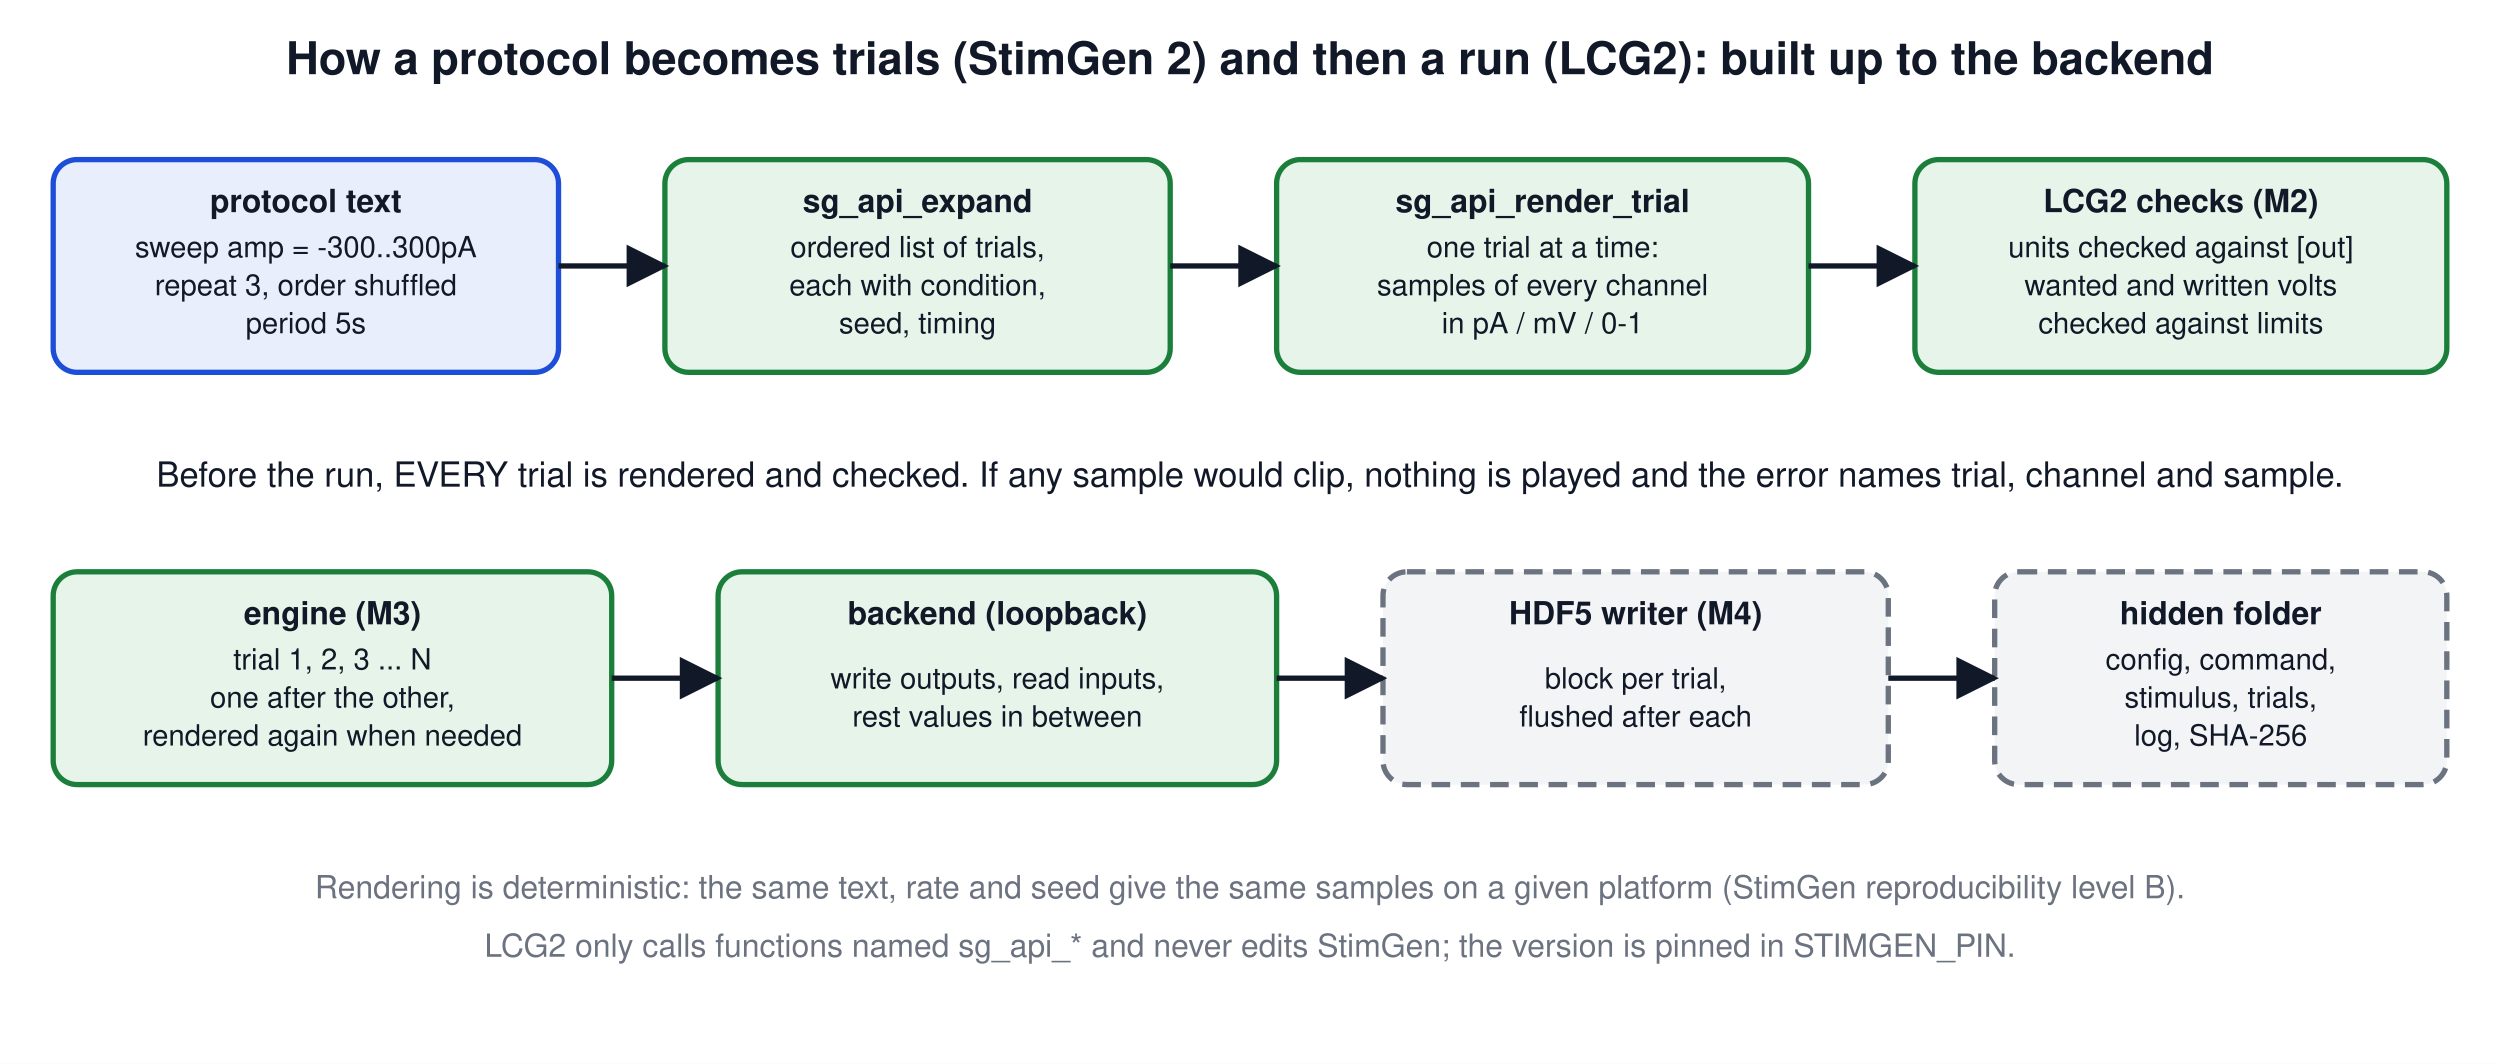
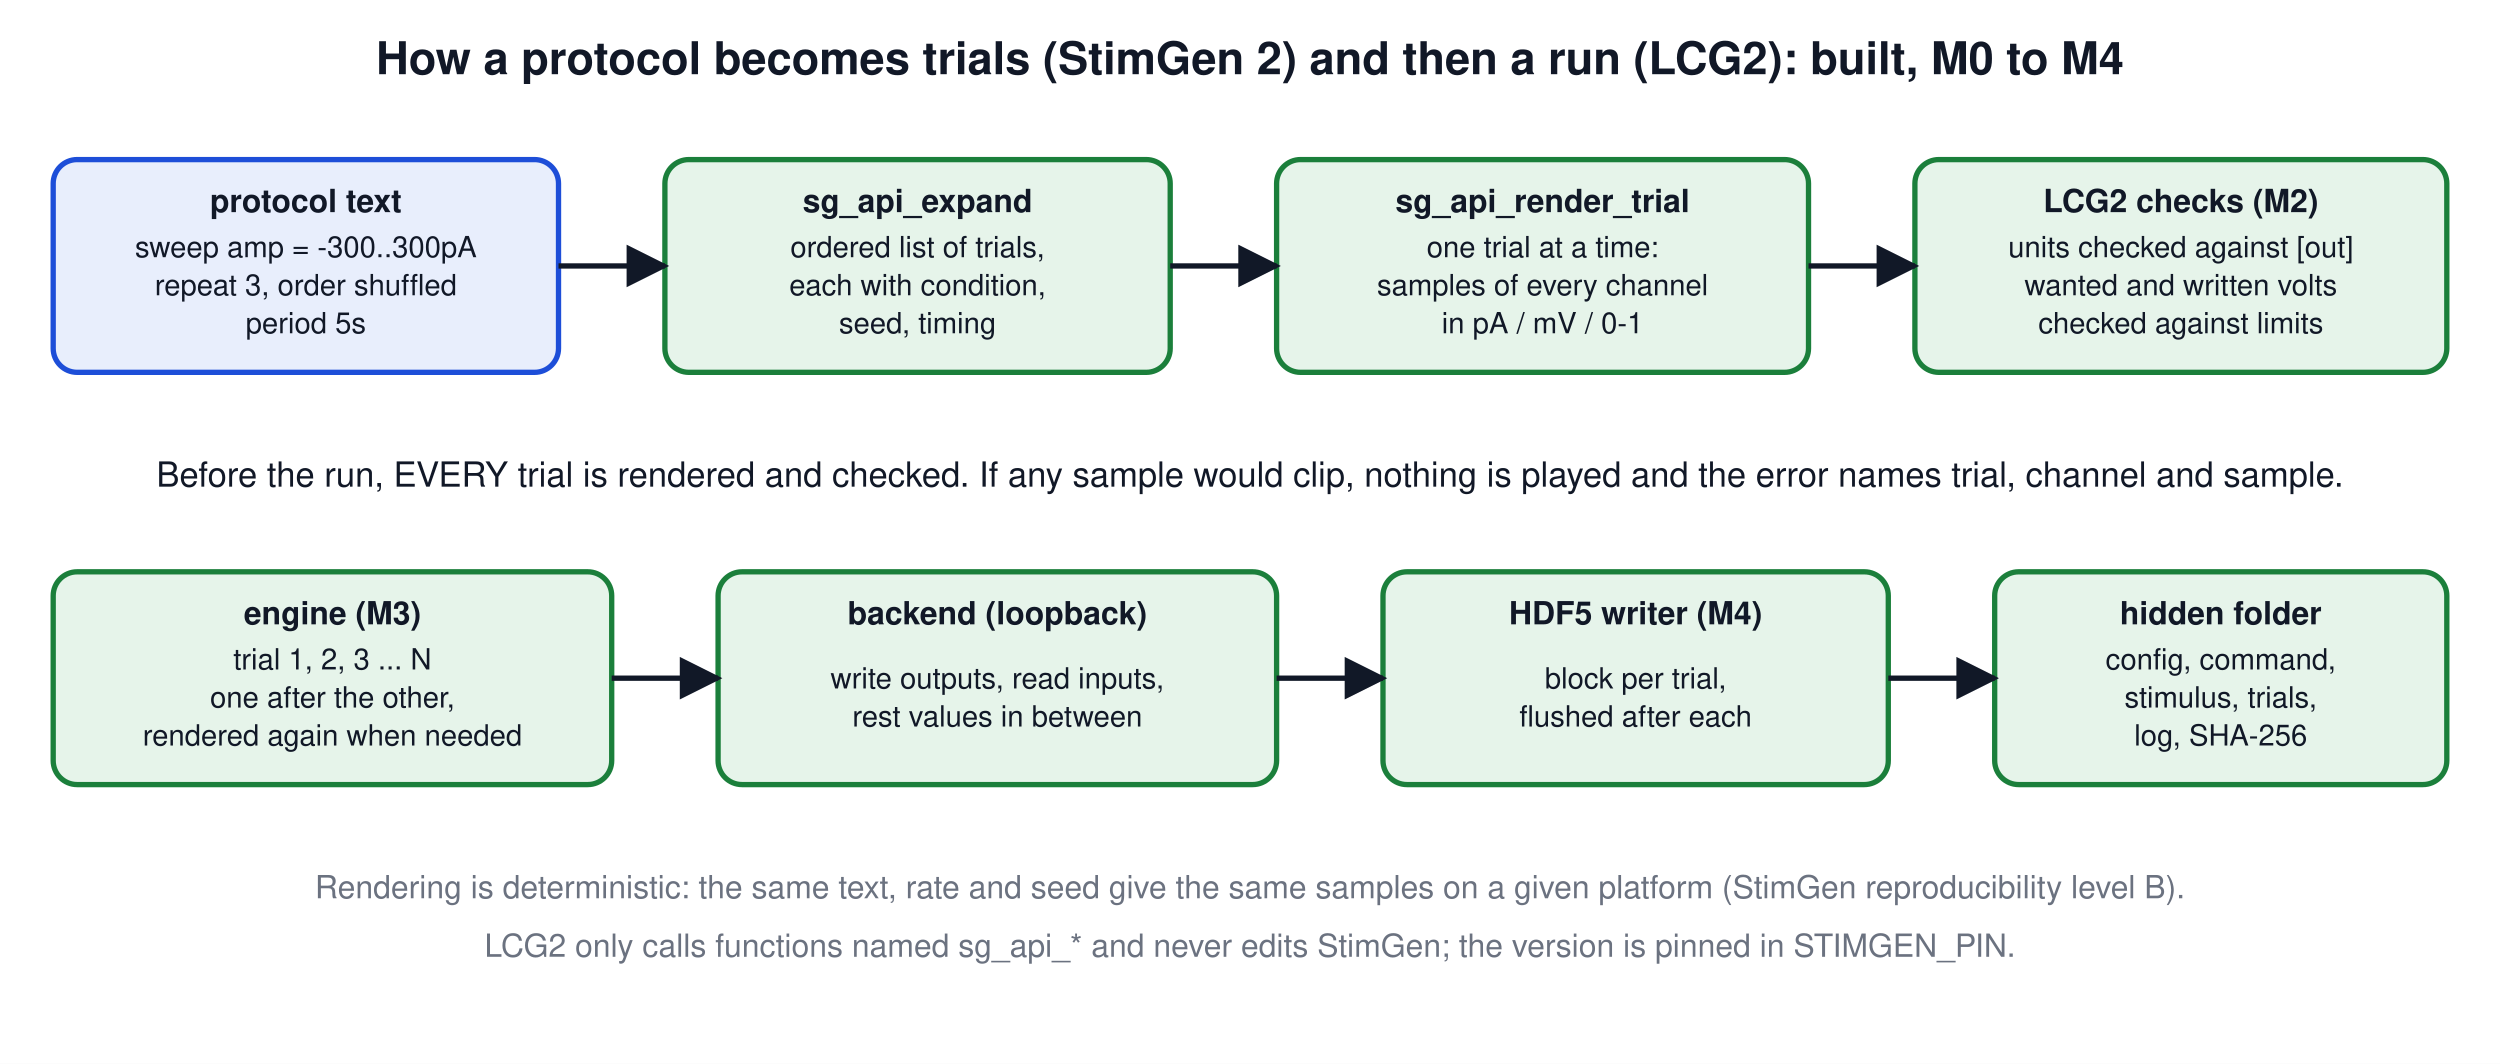
<svg xmlns="http://www.w3.org/2000/svg" viewBox="0 0 940 400" width="940" height="400" font-family="Helvetica, Arial, sans-serif" role="img" aria-labelledby="t d">
  <defs>
    <marker id="ah" viewBox="0 0 10 10" refX="9" refY="5" markerWidth="8" markerHeight="8" orient="auto-start-reverse">
      <path d="M0,0 L10,5 L0,10 z" fill="#111827" />
    </marker>
  </defs>
  <rect width="100%" height="100%" fill="#ffffff" />
-   <text x="470" y="24" font-size="17" text-anchor="middle" font-weight="bold" fill="#111827" dominant-baseline="central">How a protocol becomes trials (StimGen 2) and then a run (LCG2): built up to the backend</text>
+   <text x="470" y="24" font-size="17" text-anchor="middle" font-weight="bold" fill="#111827" dominant-baseline="central">How a protocol becomes trials (StimGen 2) and then a run (LCG2): built, M0 to M4</text>
  <rect x="20" y="60" width="190" height="80" rx="9" fill="#e8eefc" stroke="#1d4ed8" stroke-width="2" />
  <text x="115" y="77" font-size="12" text-anchor="middle" font-weight="bold" fill="#111827" dominant-baseline="central">protocol text</text>
  <text x="115" y="94.2" font-size="11" text-anchor="middle" font-weight="normal" fill="#111827" dominant-baseline="central">sweep amp = -300..300pA</text>
  <text x="115" y="108.5" font-size="11" text-anchor="middle" font-weight="normal" fill="#111827" dominant-baseline="central">repeat 3, order shuffled</text>
  <text x="115" y="122.8" font-size="11" text-anchor="middle" font-weight="normal" fill="#111827" dominant-baseline="central">period 5s</text>
  <rect x="250" y="60" width="190" height="80" rx="9" fill="#e6f4ea" stroke="#1b7f3b" stroke-width="2" />
  <text x="345" y="77" font-size="12" text-anchor="middle" font-weight="bold" fill="#111827" dominant-baseline="central">sg_api_expand</text>
  <text x="345" y="94.2" font-size="11" text-anchor="middle" font-weight="normal" fill="#111827" dominant-baseline="central">ordered list of trials,</text>
  <text x="345" y="108.5" font-size="11" text-anchor="middle" font-weight="normal" fill="#111827" dominant-baseline="central">each with condition,</text>
  <text x="345" y="122.8" font-size="11" text-anchor="middle" font-weight="normal" fill="#111827" dominant-baseline="central">seed, timing</text>
  <rect x="480" y="60" width="200" height="80" rx="9" fill="#e6f4ea" stroke="#1b7f3b" stroke-width="2" />
  <text x="580" y="77" font-size="12" text-anchor="middle" font-weight="bold" fill="#111827" dominant-baseline="central">sg_api_render_trial</text>
  <text x="580" y="94.2" font-size="11" text-anchor="middle" font-weight="normal" fill="#111827" dominant-baseline="central">one trial at a time:</text>
  <text x="580" y="108.5" font-size="11" text-anchor="middle" font-weight="normal" fill="#111827" dominant-baseline="central">samples of every channel</text>
  <text x="580" y="122.8" font-size="11" text-anchor="middle" font-weight="normal" fill="#111827" dominant-baseline="central">in pA / mV / 0-1</text>
  <rect x="720" y="60" width="200" height="80" rx="9" fill="#e6f4ea" stroke="#1b7f3b" stroke-width="2" />
  <text x="820" y="77" font-size="12" text-anchor="middle" font-weight="bold" fill="#111827" dominant-baseline="central">LCG2 checks (M2)</text>
  <text x="820" y="94.2" font-size="11" text-anchor="middle" font-weight="normal" fill="#111827" dominant-baseline="central">units checked against [out]</text>
  <text x="820" y="108.5" font-size="11" text-anchor="middle" font-weight="normal" fill="#111827" dominant-baseline="central">wanted and written volts</text>
  <text x="820" y="122.8" font-size="11" text-anchor="middle" font-weight="normal" fill="#111827" dominant-baseline="central">checked against limits</text>
  <line x1="210" y1="100" x2="250" y2="100" stroke="#111827" stroke-width="2" marker-end="url(#ah)" />
  <line x1="440" y1="100" x2="480" y2="100" stroke="#111827" stroke-width="2" marker-end="url(#ah)" />
  <line x1="680" y1="100" x2="720" y2="100" stroke="#111827" stroke-width="2" marker-end="url(#ah)" />
  <text x="470" y="180" font-size="13" text-anchor="middle" font-weight="normal" fill="#111827" dominant-baseline="central">Before the run, EVERY trial is rendered and checked. If any sample would clip, nothing is played and the error names trial, channel and sample.</text>
  <rect x="20" y="215" width="210" height="80" rx="9" fill="#e6f4ea" stroke="#1b7f3b" stroke-width="2" />
  <text x="125" y="232" font-size="12" text-anchor="middle" font-weight="bold" fill="#111827" dominant-baseline="central">engine (M3)</text>
  <text x="125" y="249.2" font-size="11" text-anchor="middle" font-weight="normal" fill="#111827" dominant-baseline="central">trial 1, 2, 3 ... N</text>
  <text x="125" y="263.5" font-size="11" text-anchor="middle" font-weight="normal" fill="#111827" dominant-baseline="central">one after the other,</text>
  <text x="125" y="277.8" font-size="11" text-anchor="middle" font-weight="normal" fill="#111827" dominant-baseline="central">rendered again when needed</text>
  <rect x="270" y="215" width="210" height="80" rx="9" fill="#e6f4ea" stroke="#1b7f3b" stroke-width="2" />
  <text x="375" y="232" font-size="12" text-anchor="middle" font-weight="bold" fill="#111827" dominant-baseline="central">backend (loopback)</text>
  <text x="375" y="256.35" font-size="11" text-anchor="middle" font-weight="normal" fill="#111827" dominant-baseline="central">write outputs, read inputs,</text>
  <text x="375" y="270.65" font-size="11" text-anchor="middle" font-weight="normal" fill="#111827" dominant-baseline="central">rest values in between</text>
-   <rect x="520" y="215" width="190" height="80" rx="9" fill="#f3f4f6" stroke="#6b7280" stroke-width="2" stroke-dasharray="7 4" />
+   <rect x="520" y="215" width="190" height="80" rx="9" fill="#e6f4ea" stroke="#1b7f3b" stroke-width="2" />
  <text x="615" y="232" font-size="12" text-anchor="middle" font-weight="bold" fill="#111827" dominant-baseline="central">HDF5 writer (M4)</text>
  <text x="615" y="256.35" font-size="11" text-anchor="middle" font-weight="normal" fill="#111827" dominant-baseline="central">block per trial,</text>
  <text x="615" y="270.65" font-size="11" text-anchor="middle" font-weight="normal" fill="#111827" dominant-baseline="central">flushed after each</text>
-   <rect x="750" y="215" width="170" height="80" rx="9" fill="#f3f4f6" stroke="#6b7280" stroke-width="2" stroke-dasharray="7 4" />
+   <rect x="750" y="215" width="170" height="80" rx="9" fill="#e6f4ea" stroke="#1b7f3b" stroke-width="2" />
  <text x="835" y="232" font-size="12" text-anchor="middle" font-weight="bold" fill="#111827" dominant-baseline="central">hidden folder</text>
  <text x="835" y="249.2" font-size="11" text-anchor="middle" font-weight="normal" fill="#111827" dominant-baseline="central">config, command,</text>
  <text x="835" y="263.5" font-size="11" text-anchor="middle" font-weight="normal" fill="#111827" dominant-baseline="central">stimulus, trials,</text>
  <text x="835" y="277.8" font-size="11" text-anchor="middle" font-weight="normal" fill="#111827" dominant-baseline="central">log, SHA-256</text>
  <line x1="230" y1="255" x2="270" y2="255" stroke="#111827" stroke-width="2" marker-end="url(#ah)" />
  <line x1="480" y1="255" x2="520" y2="255" stroke="#111827" stroke-width="2" marker-end="url(#ah)" />
  <line x1="710" y1="255" x2="750" y2="255" stroke="#111827" stroke-width="2" marker-end="url(#ah)" />
  <text x="470" y="335" font-size="12" text-anchor="middle" font-weight="normal" fill="#6b7280" dominant-baseline="central">Rendering is deterministic: the same text, rate and seed give the same samples on a given platform (StimGen reproducibility level B).</text>
  <text x="470" y="357" font-size="12" text-anchor="middle" font-weight="normal" fill="#6b7280" dominant-baseline="central">LCG2 only calls functions named sg_api_* and never edits StimGen; the version is pinned in STIMGEN_PIN.</text>
</svg>
